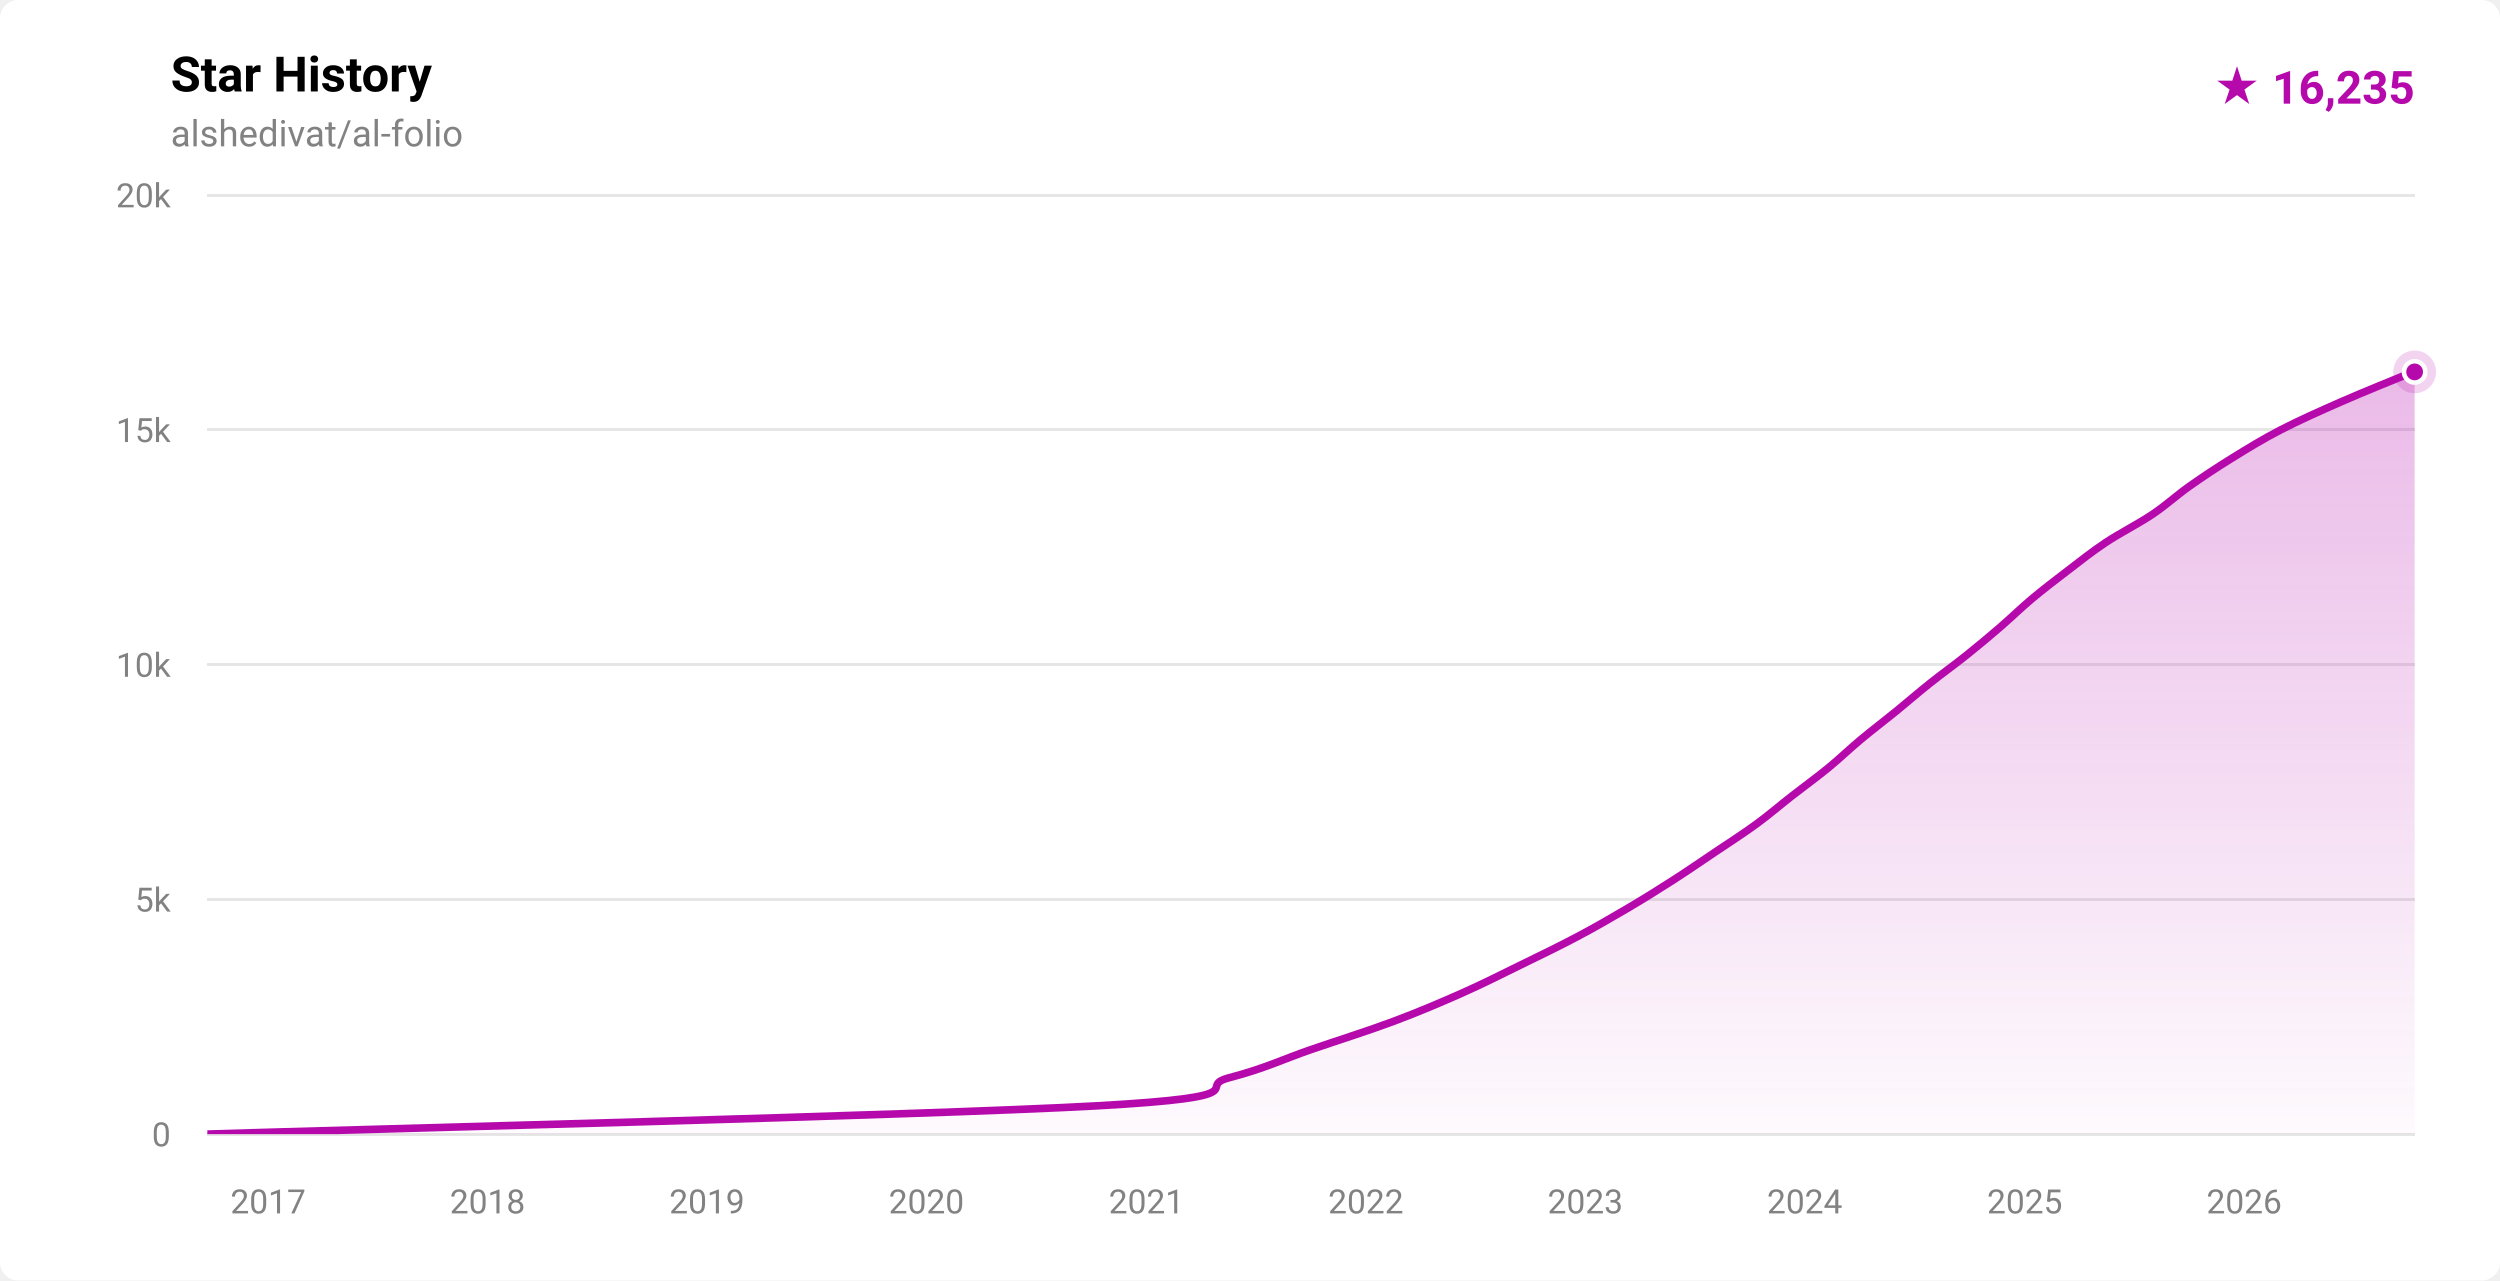
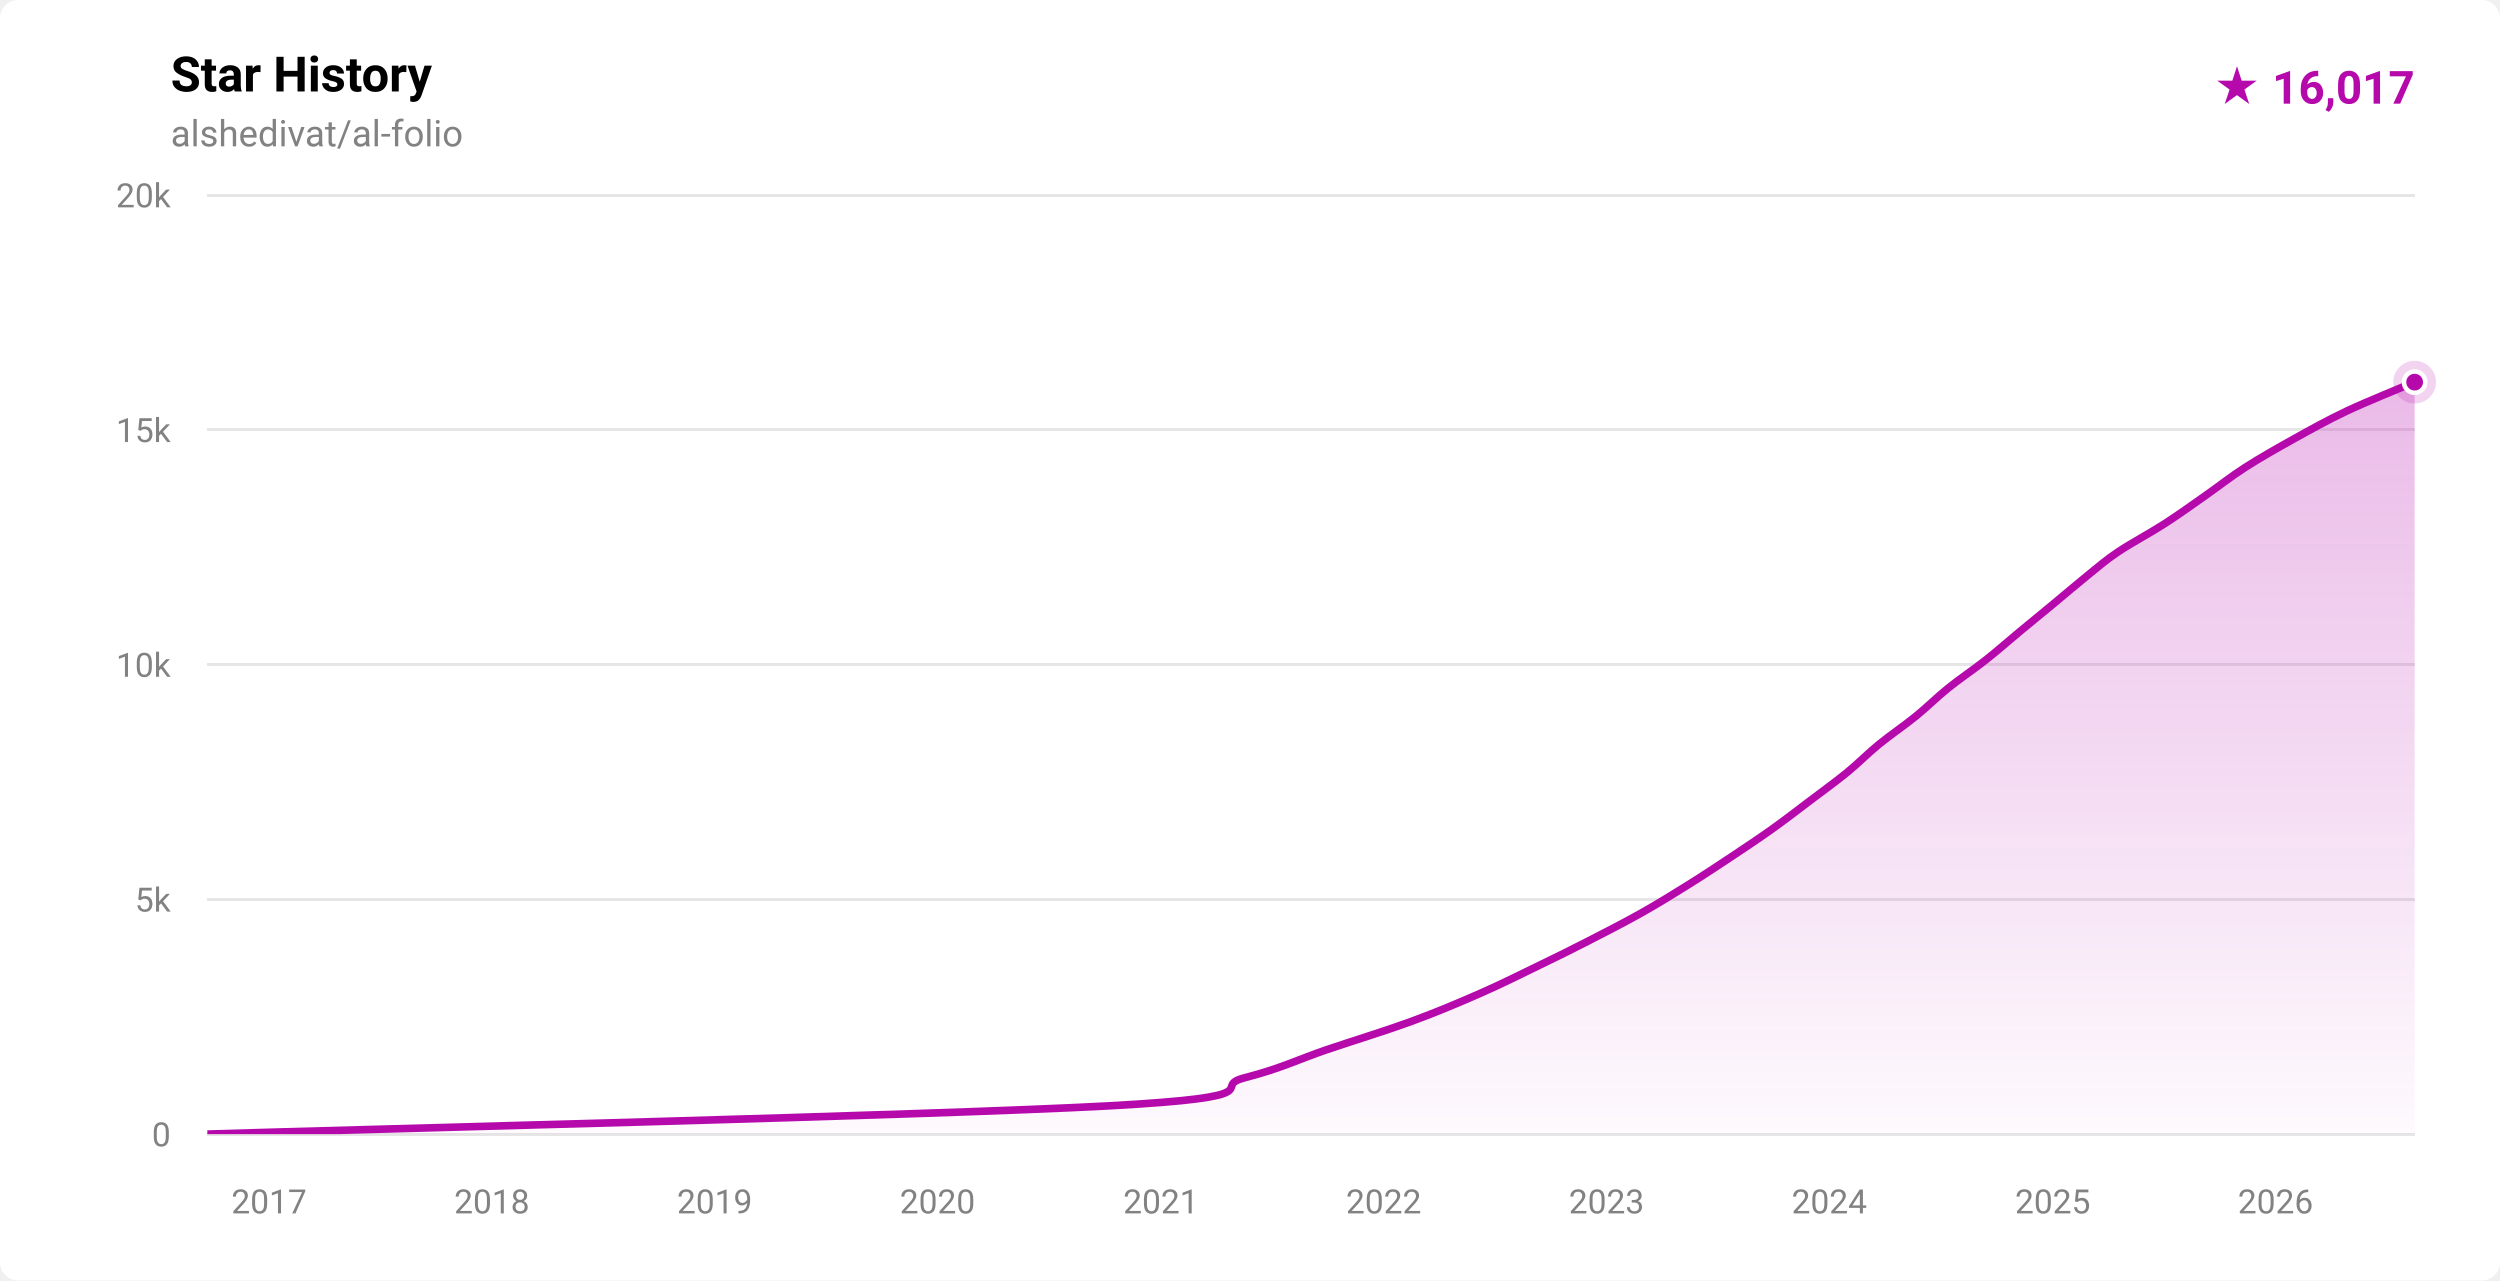
- <svg xmlns="http://www.w3.org/2000/svg" width="820" height="420" viewBox="0 0 820 420" role="img" aria-label="Star history for alshedivat/al-folio: 16235 stars">
+ <svg xmlns="http://www.w3.org/2000/svg" width="820" height="420" viewBox="0 0 820 420" role="img" aria-label="Star history for alshedivat/al-folio: 16017 stars">
  <defs>
    <linearGradient id="fill-light" x1="0" y1="0" x2="0" y2="1">
      <stop offset="0%" stop-color="rgba(181,9,172,0.28)" />
      <stop offset="100%" stop-color="rgba(181,9,172,0.02)" />
    </linearGradient>
    <clipPath id="plot-light">
      <rect x="68" y="64" width="724" height="308" />
    </clipPath>
  </defs>
  <style>
    .ttl { font: 600 16px -apple-system,BlinkMacSystemFont,'Segoe UI',Roboto,'Helvetica Neue',Arial,sans-serif; fill: #000000; }
    .sub { font: 400 12px -apple-system,BlinkMacSystemFont,'Segoe UI',Roboto,'Helvetica Neue',Arial,sans-serif; fill: #828282; }
    .ax  { font: 400 11px -apple-system,BlinkMacSystemFont,'Segoe UI',Roboto,'Helvetica Neue',Arial,sans-serif; fill: #828282; }
    .tot { font: 700 15px -apple-system,BlinkMacSystemFont,'Segoe UI',Roboto,'Helvetica Neue',Arial,sans-serif; fill: #b509ac; }
  </style>
  <rect width="820" height="420" fill="#ffffff" rx="6" />
  <text x="56" y="30" class="ttl">Star History</text>
  <text x="56" y="48" class="sub">alshedivat/al-folio</text>
-   <text x="792" y="34" text-anchor="end" class="tot">★ 16,235</text>
+   <text x="792" y="34" text-anchor="end" class="tot">★ 16,017</text>
  <g stroke="rgba(0,0,0,0.10)" stroke-width="1" shape-rendering="crispEdges">
    <line x1="68" y1="372.00" x2="792" y2="372.00" />
    <line x1="68" y1="295.00" x2="792" y2="295.00" />
    <line x1="68" y1="218.00" x2="792" y2="218.00" />
    <line x1="68" y1="141.00" x2="792" y2="141.00" />
    <line x1="68" y1="64.00" x2="792" y2="64.00" />
  </g>
  <g>
    <text x="56" y="376.00" text-anchor="end" class="ax">0</text>
    <text x="56" y="299.00" text-anchor="end" class="ax">5k</text>
    <text x="56" y="222.00" text-anchor="end" class="ax">10k</text>
    <text x="56" y="145.00" text-anchor="end" class="ax">15k</text>
    <text x="56" y="68.00" text-anchor="end" class="ax">20k</text>
  </g>
  <g>
-     <text x="87.94" y="398" text-anchor="middle" class="ax">2017</text>
-     <text x="159.91" y="398" text-anchor="middle" class="ax">2018</text>
-     <text x="231.88" y="398" text-anchor="middle" class="ax">2019</text>
-     <text x="303.86" y="398" text-anchor="middle" class="ax">2020</text>
-     <text x="376.03" y="398" text-anchor="middle" class="ax">2021</text>
-     <text x="448.00" y="398" text-anchor="middle" class="ax">2022</text>
-     <text x="519.97" y="398" text-anchor="middle" class="ax">2023</text>
-     <text x="591.94" y="398" text-anchor="middle" class="ax">2024</text>
-     <text x="664.11" y="398" text-anchor="middle" class="ax">2025</text>
-     <text x="736.08" y="398" text-anchor="middle" class="ax">2026</text>
+     <text x="88.25" y="398" text-anchor="middle" class="ax">2017</text>
+     <text x="161.33" y="398" text-anchor="middle" class="ax">2018</text>
+     <text x="234.41" y="398" text-anchor="middle" class="ax">2019</text>
+     <text x="307.49" y="398" text-anchor="middle" class="ax">2020</text>
+     <text x="380.77" y="398" text-anchor="middle" class="ax">2021</text>
+     <text x="453.85" y="398" text-anchor="middle" class="ax">2022</text>
+     <text x="526.93" y="398" text-anchor="middle" class="ax">2023</text>
+     <text x="600.01" y="398" text-anchor="middle" class="ax">2024</text>
+     <text x="673.29" y="398" text-anchor="middle" class="ax">2025</text>
+     <text x="746.37" y="398" text-anchor="middle" class="ax">2026</text>
  </g>
  <g clip-path="url(#plot-light)">
-     <path d="M 68.00,371.98 C 116.55,370.44 303.43,365.82 359.30,362.74 C 415.16,359.66 391.39,356.58 403.17,353.50 C 414.96,350.42 421.04,347.34 430.01,344.26 C 438.99,341.18 448.79,338.10 457.02,335.02 C 465.26,331.94 472.48,328.86 479.43,325.78 C 486.38,322.70 492.42,319.62 498.72,316.54 C 505.02,313.46 511.41,310.38 517.22,307.30 C 523.04,304.22 528.38,301.14 533.61,298.06 C 538.84,294.98 543.78,291.90 548.58,288.82 C 553.38,285.74 557.85,282.66 562.42,279.58 C 566.99,276.50 571.81,273.42 576.02,270.34 C 580.24,267.26 583.77,264.18 587.72,261.10 C 591.66,258.02 595.92,254.94 599.68,251.86 C 603.44,248.78 606.59,245.70 610.28,242.62 C 613.97,239.54 618.03,236.46 621.82,233.38 C 625.60,230.30 629.12,227.22 632.99,224.14 C 636.85,221.06 641.16,217.98 645.01,214.90 C 648.87,211.82 652.53,208.74 656.11,205.66 C 659.68,202.58 662.78,199.50 666.46,196.42 C 670.14,193.34 674.15,190.26 678.19,187.18 C 682.23,184.10 686.04,181.02 690.68,177.94 C 695.32,174.86 701.42,171.78 706.01,168.70 C 710.59,165.62 713.82,162.54 718.18,159.46 C 722.54,156.38 727.18,153.30 732.17,150.22 C 737.16,147.14 742.13,144.06 748.10,140.98 C 754.07,137.90 760.97,134.82 768.00,131.74 C 775.02,128.66 786.24,124.13 790.25,122.50 C 794.25,120.88 791.71,122.07 792.00,121.98 L 792.00,372.00 L 68.00,372.00 Z" fill="url(#fill-light)" />
-     <path d="M 68.00,371.98 C 116.55,370.44 303.43,365.82 359.30,362.74 C 415.16,359.66 391.39,356.58 403.17,353.50 C 414.96,350.42 421.04,347.34 430.01,344.26 C 438.99,341.18 448.79,338.10 457.02,335.02 C 465.26,331.94 472.48,328.86 479.43,325.78 C 486.38,322.70 492.42,319.62 498.72,316.54 C 505.02,313.46 511.41,310.38 517.22,307.30 C 523.04,304.22 528.38,301.14 533.61,298.06 C 538.84,294.98 543.78,291.90 548.58,288.82 C 553.38,285.74 557.85,282.66 562.42,279.58 C 566.99,276.50 571.81,273.42 576.02,270.34 C 580.24,267.26 583.77,264.18 587.72,261.10 C 591.66,258.02 595.92,254.94 599.68,251.86 C 603.44,248.78 606.59,245.70 610.28,242.62 C 613.97,239.54 618.03,236.46 621.82,233.38 C 625.60,230.30 629.12,227.22 632.99,224.14 C 636.85,221.06 641.16,217.98 645.01,214.90 C 648.87,211.82 652.53,208.74 656.11,205.66 C 659.68,202.58 662.78,199.50 666.46,196.42 C 670.14,193.34 674.15,190.26 678.19,187.18 C 682.23,184.10 686.04,181.02 690.68,177.94 C 695.32,174.86 701.42,171.78 706.01,168.70 C 710.59,165.62 713.82,162.54 718.18,159.46 C 722.54,156.38 727.18,153.30 732.17,150.22 C 737.16,147.14 742.13,144.06 748.10,140.98 C 754.07,137.90 760.97,134.82 768.00,131.74 C 775.02,128.66 786.24,124.13 790.25,122.50 C 794.25,120.88 791.71,122.07 792.00,121.98" fill="none" stroke="#b509ac" stroke-width="2.5" stroke-linecap="round" stroke-linejoin="round" />
+     <path d="M 68.00,371.98 C 117.22,370.44 306.63,365.82 363.34,362.74 C 420.06,359.66 396.28,356.58 408.27,353.50 C 420.26,350.42 426.17,347.34 435.28,344.26 C 444.38,341.18 454.53,338.10 462.92,335.02 C 471.31,331.94 478.58,328.86 485.60,325.78 C 492.62,322.70 499.23,319.37 505.06,316.54 C 510.89,313.72 515.08,311.67 520.58,308.84 C 526.09,306.02 532.62,302.68 538.10,299.60 C 543.59,296.52 548.56,293.44 553.50,290.36 C 558.44,287.28 563.09,284.20 567.73,281.12 C 572.37,278.04 577.00,274.96 581.32,271.88 C 585.64,268.80 589.59,265.72 593.67,262.64 C 597.74,259.56 602.02,256.48 605.79,253.40 C 609.56,250.32 612.51,247.24 616.27,244.16 C 620.04,241.08 624.61,238.00 628.40,234.92 C 632.19,231.84 635.20,228.76 639.03,225.68 C 642.85,222.60 647.46,219.52 651.36,216.44 C 655.26,213.36 658.72,210.28 662.43,207.20 C 666.15,204.12 669.93,201.04 673.65,197.96 C 677.37,194.88 681.24,191.55 684.75,188.72 C 688.26,185.90 690.51,183.85 694.72,181.02 C 698.93,178.20 705.21,174.86 709.99,171.78 C 714.77,168.70 719.00,165.62 723.40,162.54 C 727.81,159.46 731.64,156.38 736.44,153.30 C 741.24,150.22 746.66,147.14 752.20,144.06 C 757.75,140.98 763.21,137.90 769.73,134.82 C 776.25,131.74 787.62,127.17 791.34,125.58 C 795.05,124.00 791.89,125.38 792.00,125.34 L 792.00,372.00 L 68.00,372.00 Z" fill="url(#fill-light)" />
+     <path d="M 68.00,371.98 C 117.22,370.44 306.63,365.82 363.34,362.74 C 420.06,359.66 396.28,356.58 408.27,353.50 C 420.26,350.42 426.17,347.34 435.28,344.26 C 444.38,341.18 454.53,338.10 462.92,335.02 C 471.31,331.94 478.58,328.86 485.60,325.78 C 492.62,322.70 499.23,319.37 505.06,316.54 C 510.89,313.72 515.08,311.67 520.58,308.84 C 526.09,306.02 532.62,302.68 538.10,299.60 C 543.59,296.52 548.56,293.44 553.50,290.36 C 558.44,287.28 563.09,284.20 567.73,281.12 C 572.37,278.04 577.00,274.96 581.32,271.88 C 585.64,268.80 589.59,265.72 593.67,262.64 C 597.74,259.56 602.02,256.48 605.79,253.40 C 609.56,250.32 612.51,247.24 616.27,244.16 C 620.04,241.08 624.61,238.00 628.40,234.92 C 632.19,231.84 635.20,228.76 639.03,225.68 C 642.85,222.60 647.46,219.52 651.36,216.44 C 655.26,213.36 658.72,210.28 662.43,207.20 C 666.15,204.12 669.93,201.04 673.65,197.96 C 677.37,194.88 681.24,191.55 684.75,188.72 C 688.26,185.90 690.51,183.85 694.72,181.02 C 698.93,178.20 705.21,174.86 709.99,171.78 C 714.77,168.70 719.00,165.62 723.40,162.54 C 727.81,159.46 731.64,156.38 736.44,153.30 C 741.24,150.22 746.66,147.14 752.20,144.06 C 757.75,140.98 763.21,137.90 769.73,134.82 C 776.25,131.74 787.62,127.17 791.34,125.58 C 795.05,124.00 791.89,125.38 792.00,125.34" fill="none" stroke="#b509ac" stroke-width="2.5" stroke-linecap="round" stroke-linejoin="round" />
  </g>
-   <circle cx="792.00" cy="121.98" r="7" fill="#b509ac" opacity="0.18" />
-   <circle cx="792.00" cy="121.98" r="3.5" fill="#b509ac" stroke="#ffffff" stroke-width="1.5" />
+   <circle cx="792.00" cy="125.34" r="7" fill="#b509ac" opacity="0.18" />
+   <circle cx="792.00" cy="125.34" r="3.5" fill="#b509ac" stroke="#ffffff" stroke-width="1.5" />
</svg>
